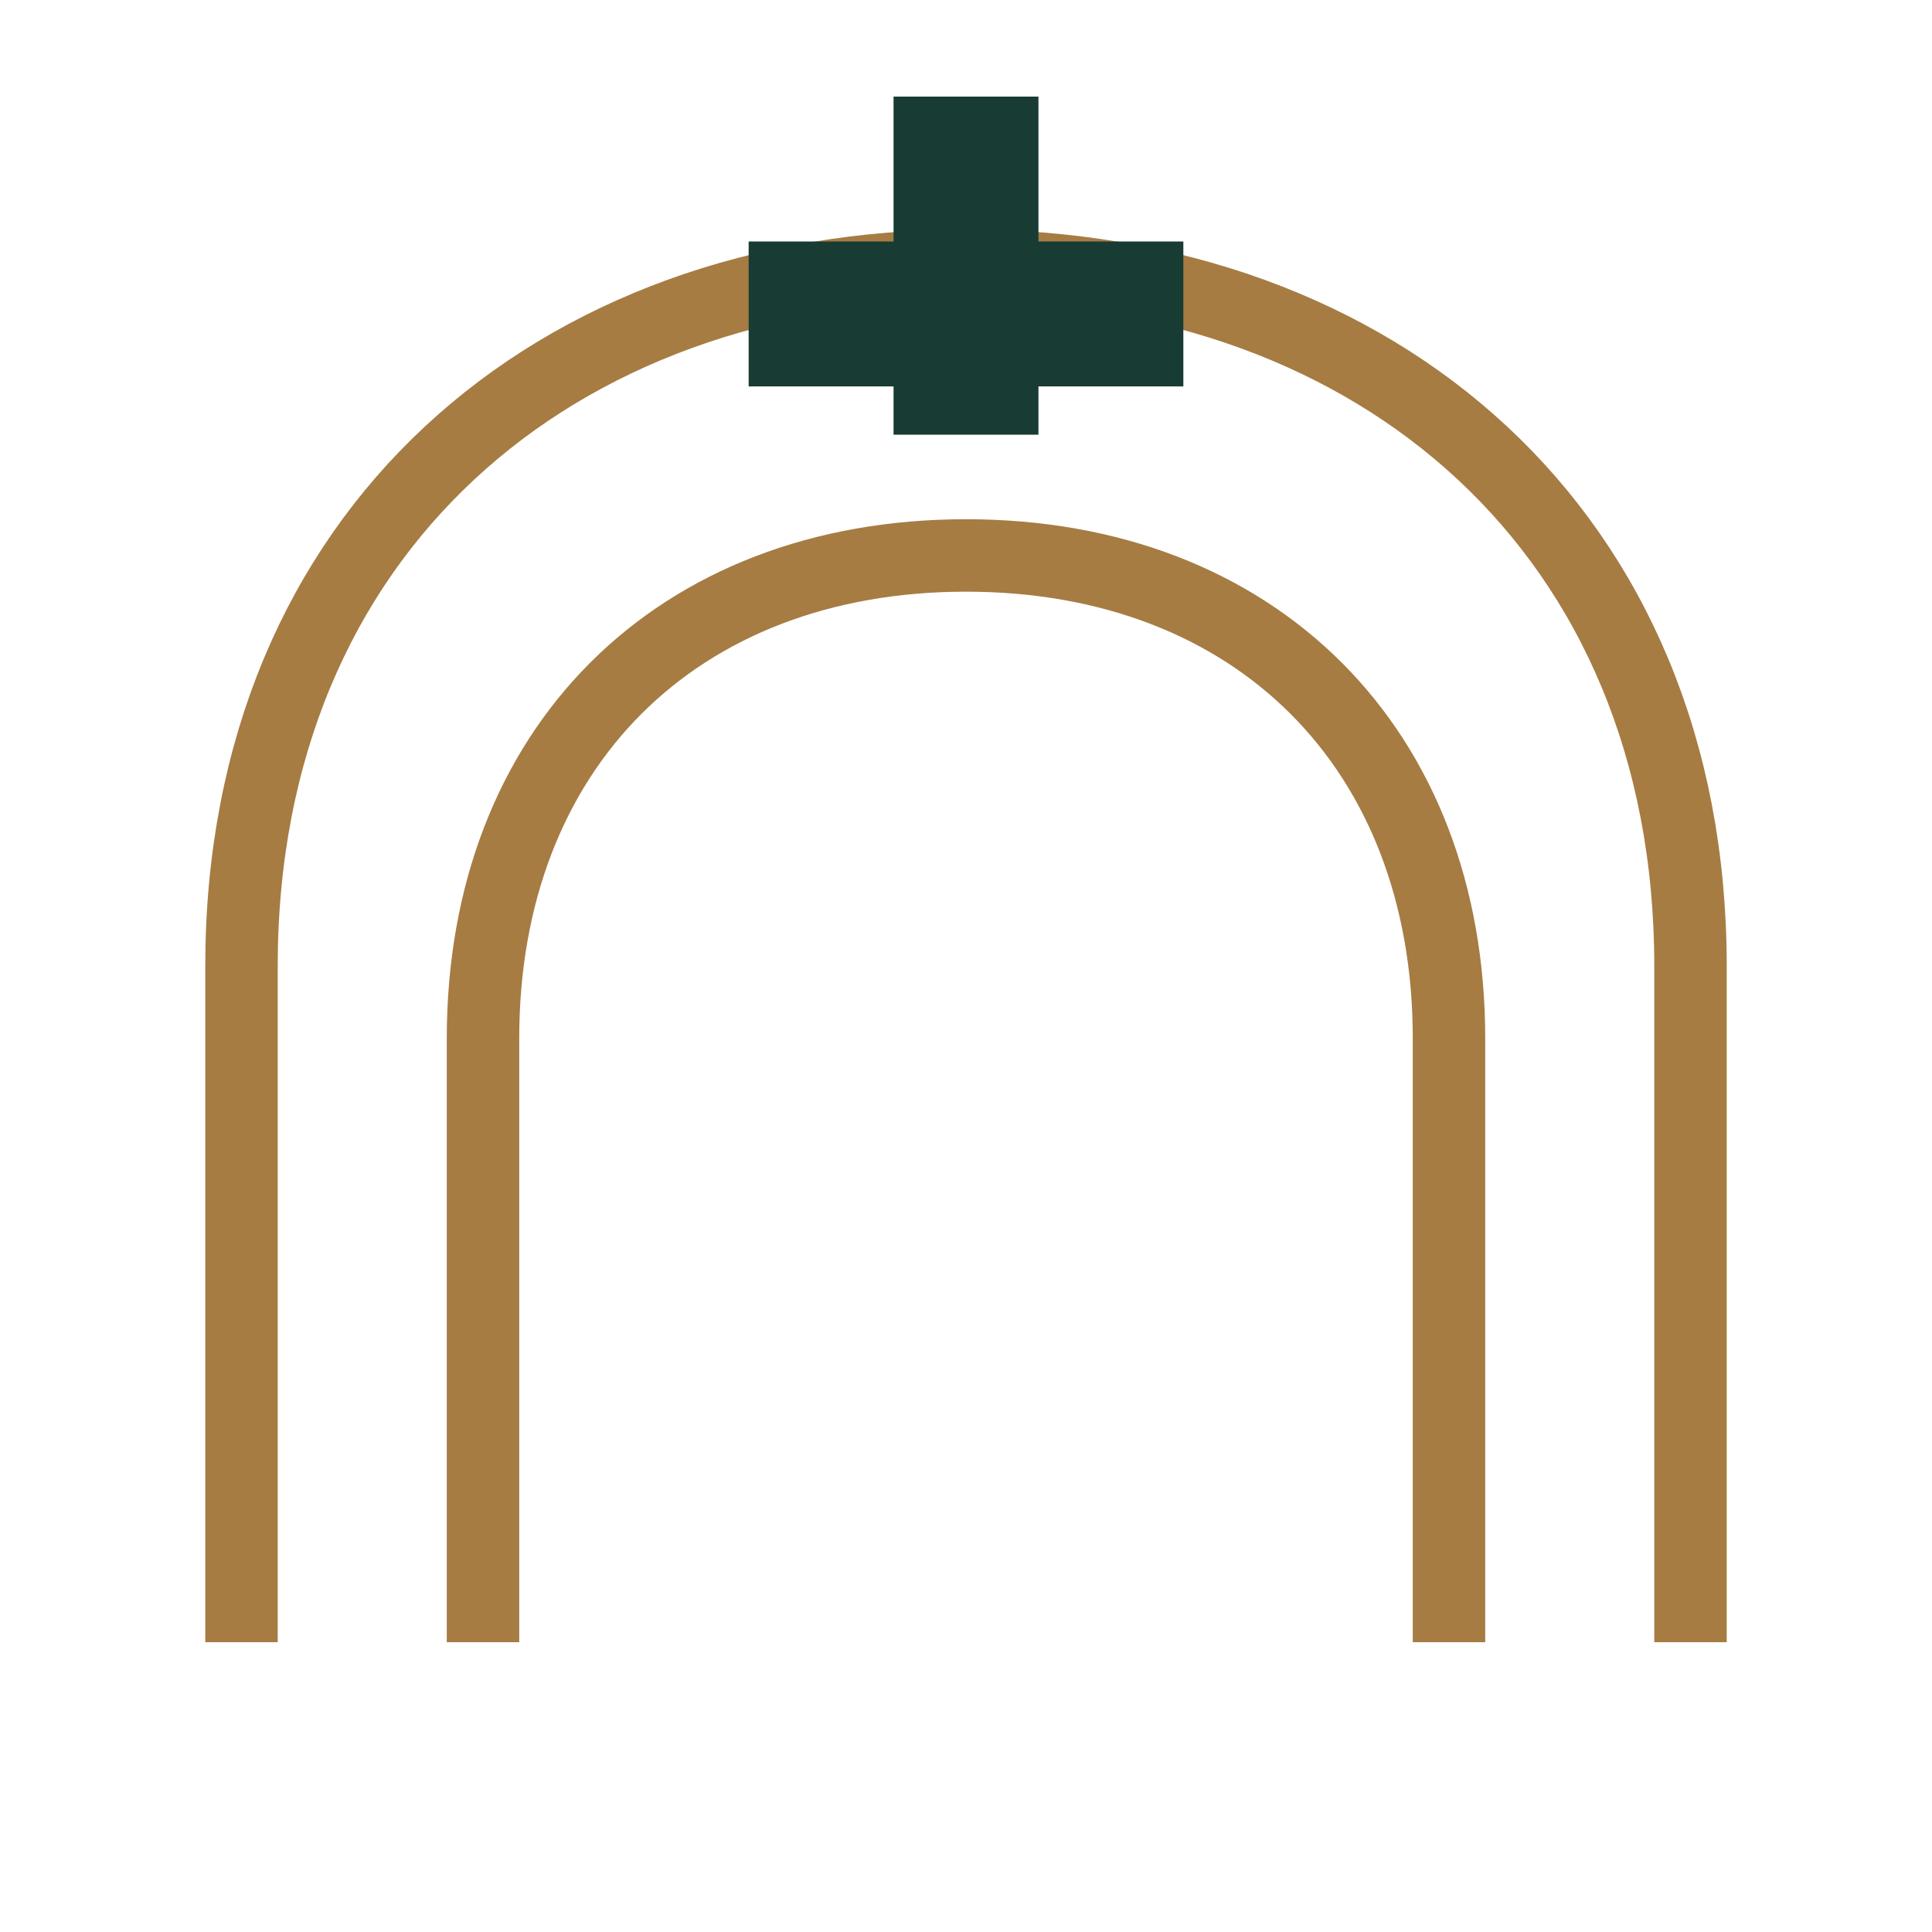
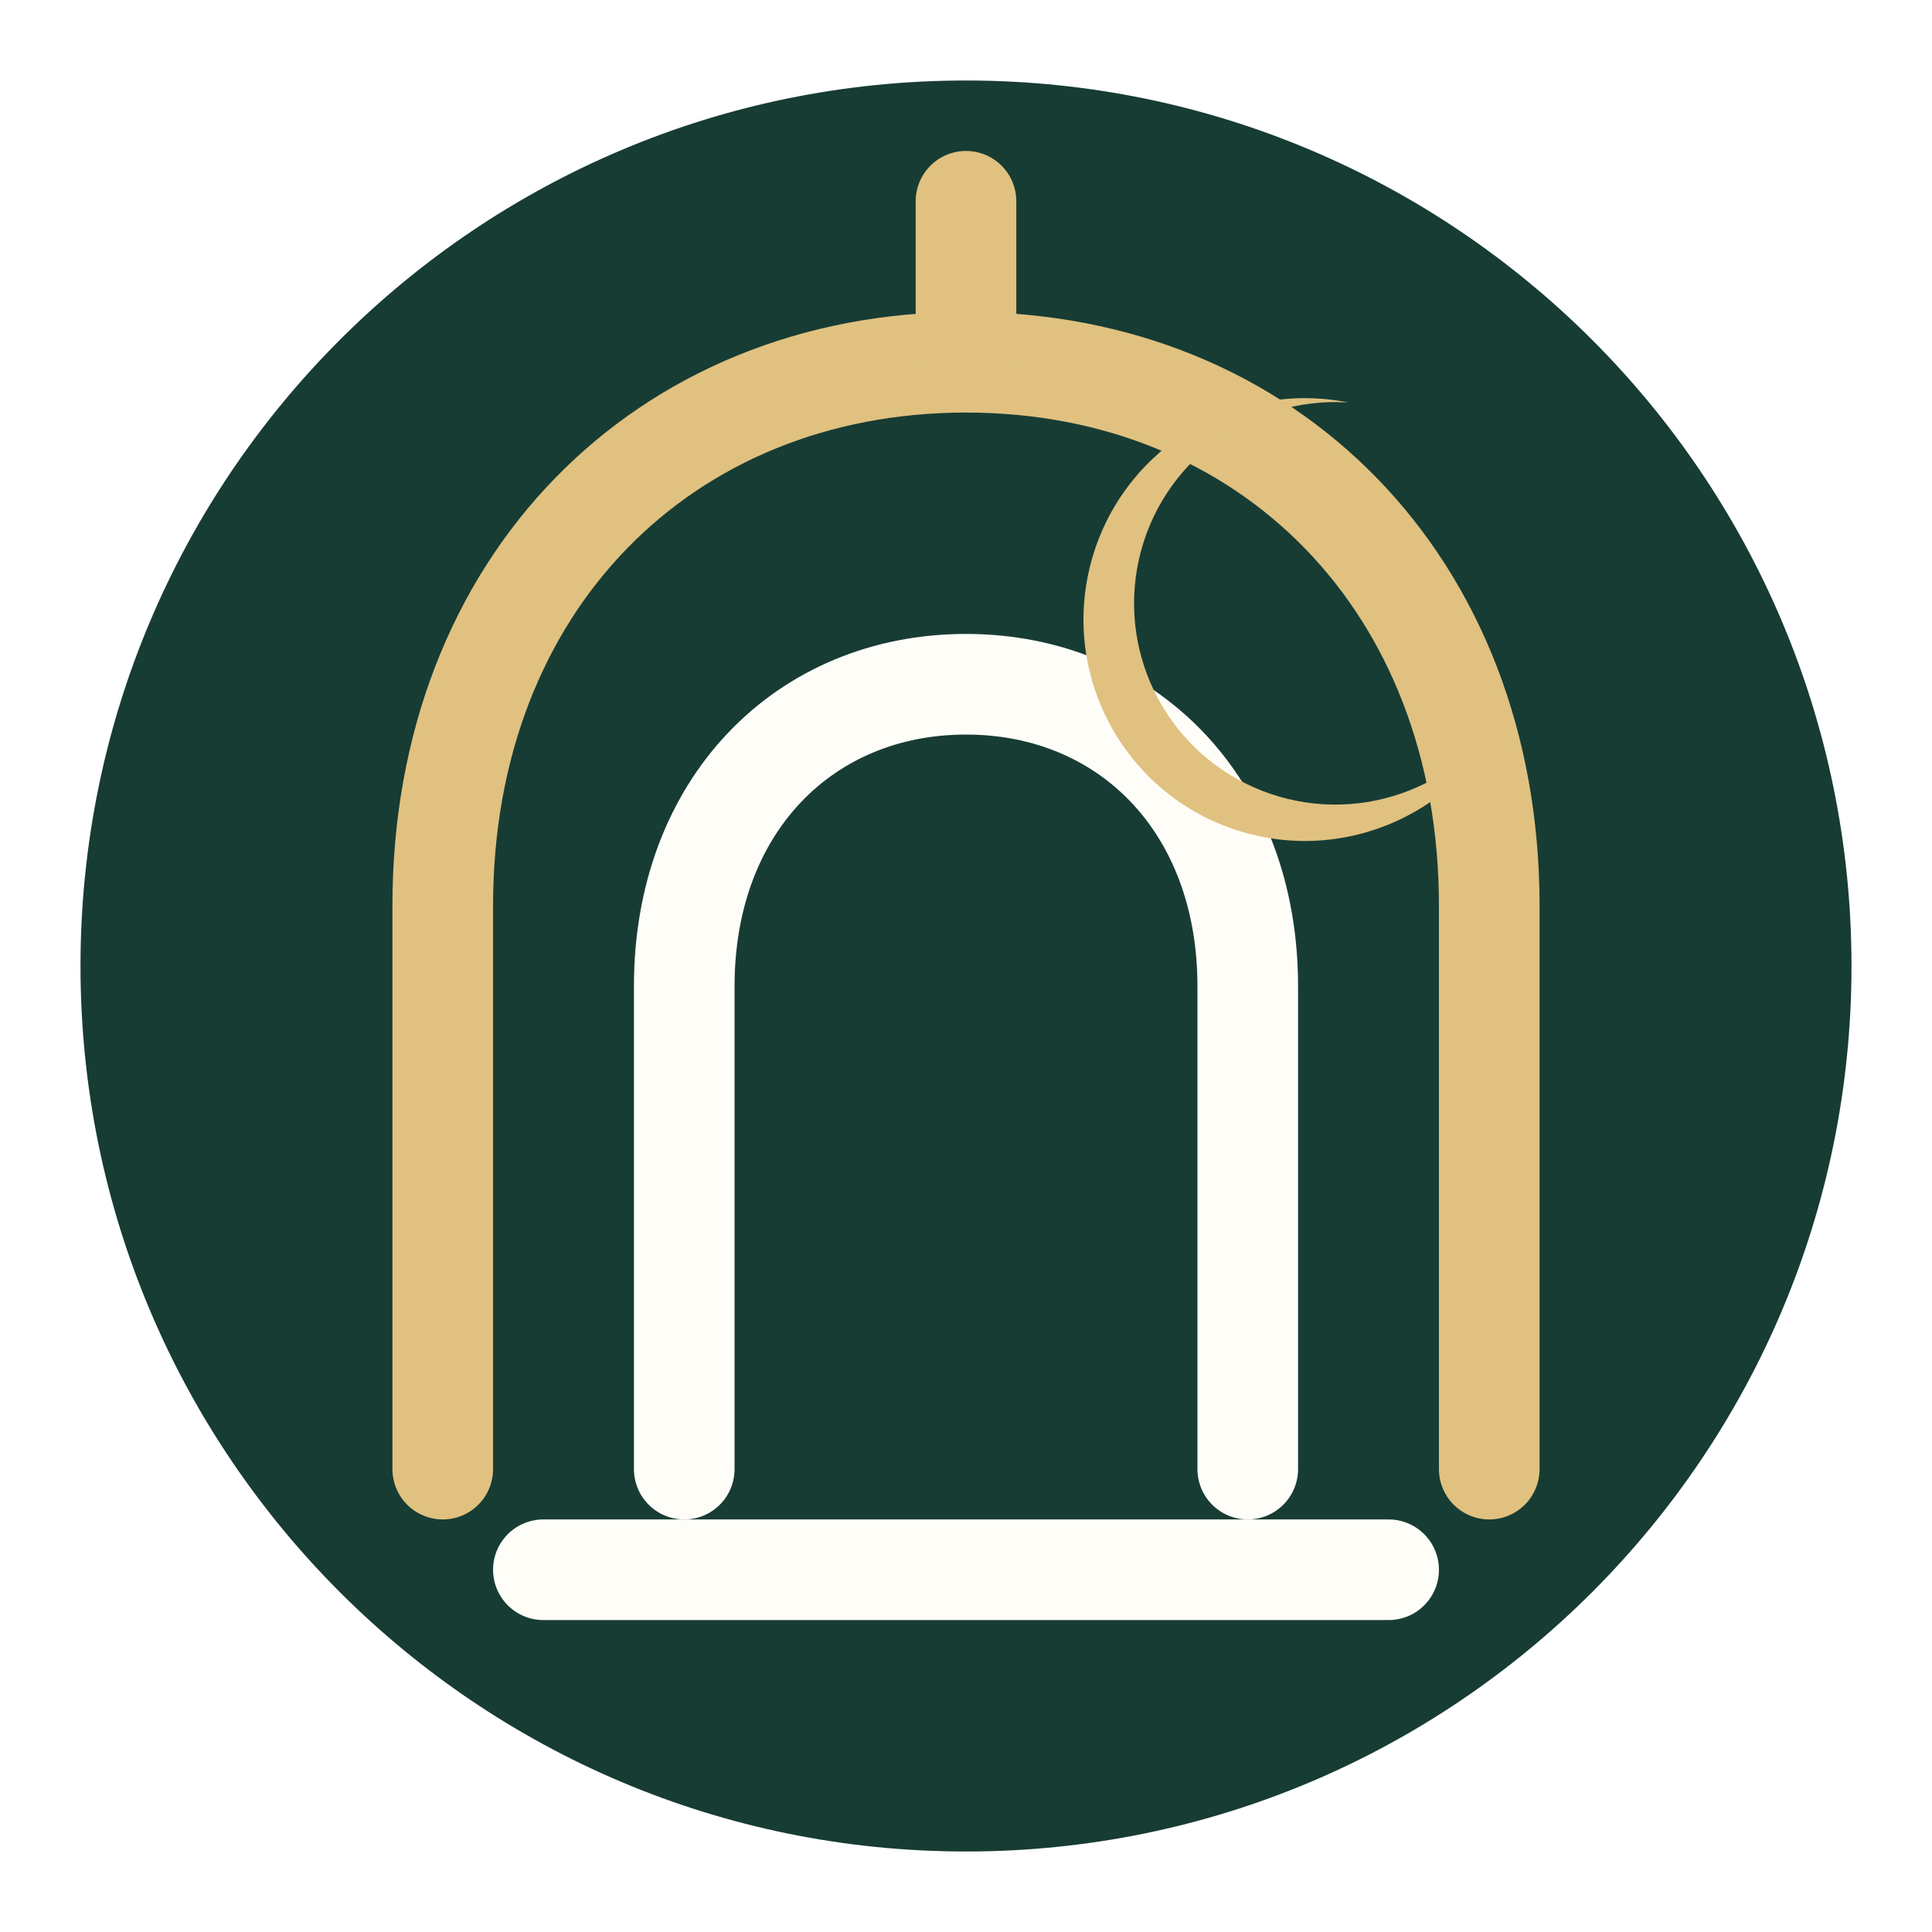
- <svg xmlns="http://www.w3.org/2000/svg" viewBox="0 0 80 80">
-   <path fill="none" stroke="#a67c43" stroke-width="3" d="M10 68V40c0-18 13-29 30-29s30 11 30 29v28M20 68V43c0-12 8-20 20-20s20 8 20 20v25" />
-   <path fill="#183c34" d="M37 4h6v14h-6zM31 10h18v6H31z" />
+ <svg xmlns="http://www.w3.org/2000/svg" viewBox="0 0 96 96" role="img" aria-labelledby="title">
+   <circle cx="48" cy="48" r="44" fill="#173c34" />
+   <path d="M22 73V45c0-16 11-27 26-27s26 11 26 27v28" fill="none" stroke="#e0c180" stroke-width="5" stroke-linecap="round" />
+   <path d="M34 73V49c0-9 6-15 14-15s14 6 14 15v24" fill="none" stroke="#fffdf8" stroke-width="5" stroke-linecap="round" />
+   <path d="M48 17v-7" stroke="#e0c180" stroke-width="5" stroke-linecap="round" />
+   <path d="M67 20a10 10 0 1 0 8 15 11 11 0 1 1-8-15Z" fill="#e0c180" />
+   <path d="M27 78h42" stroke="#fffdf8" stroke-width="5" stroke-linecap="round" />
</svg>
